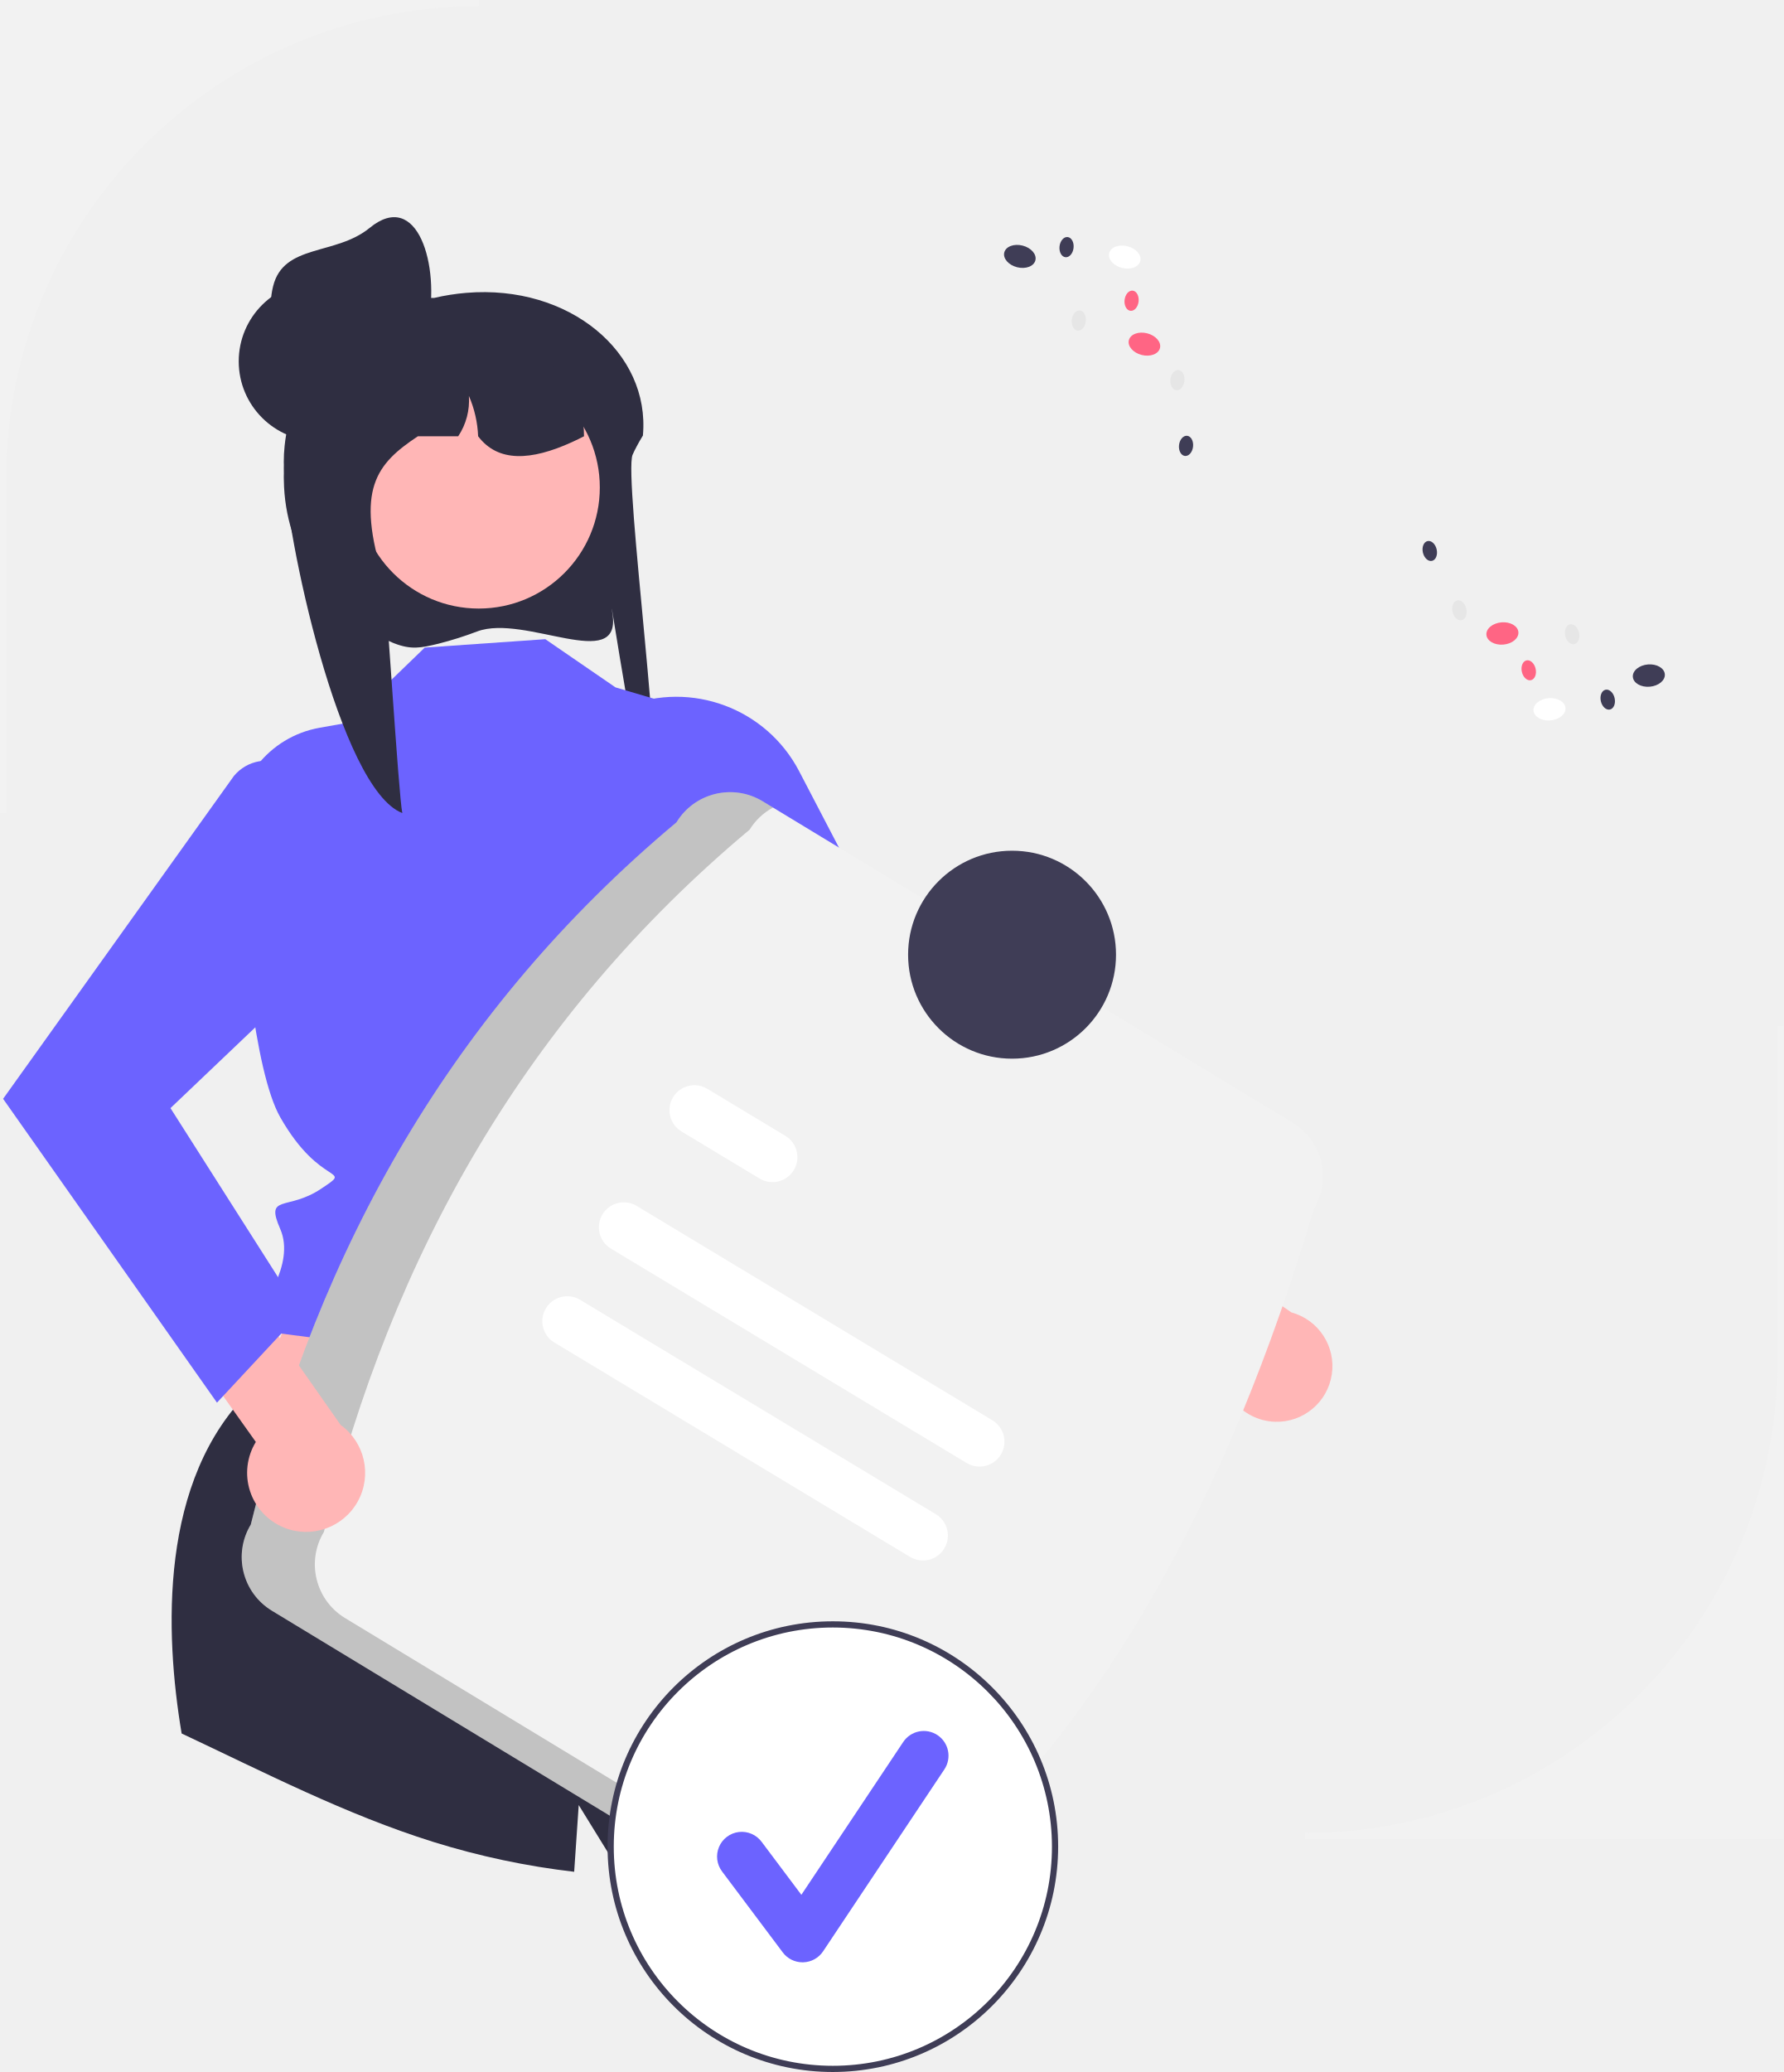
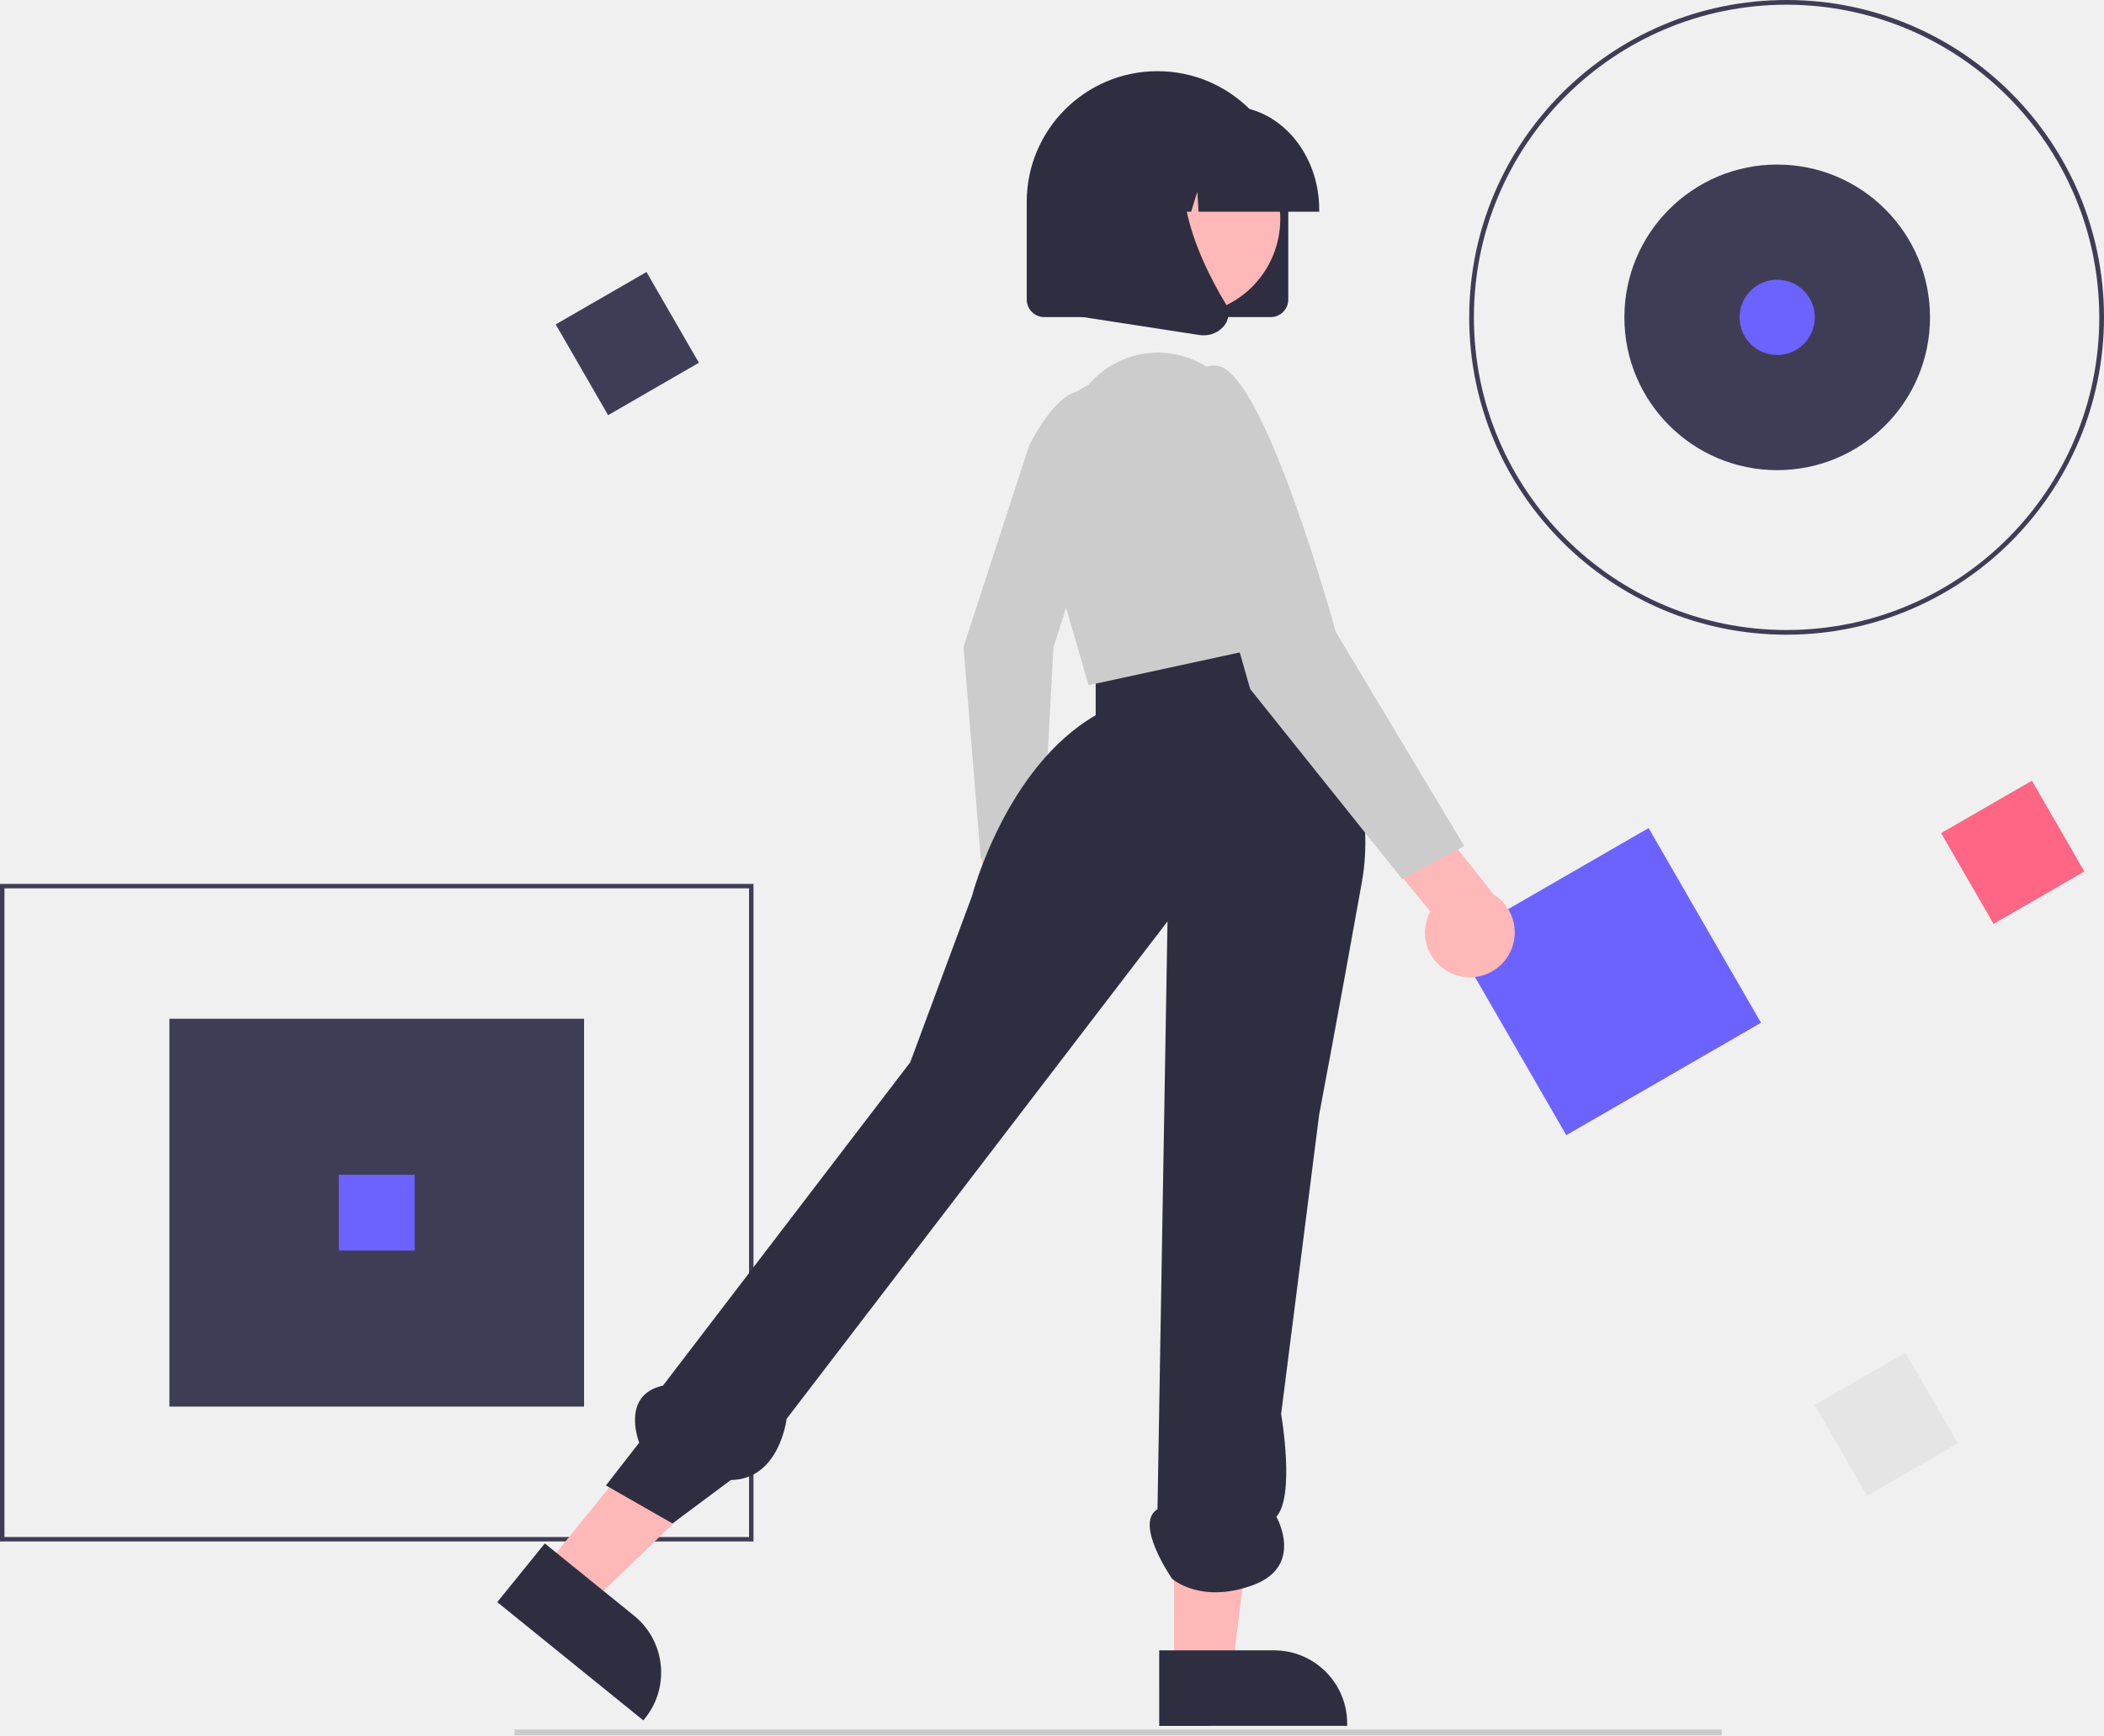
- <svg xmlns="http://www.w3.org/2000/svg" data-name="Layer 1" width="575.455" height="668.319" viewBox="0 0 575.455 668.319">
-   <path d="M887.728,709.088H733.272v-2h0A152.455,152.455,0,0,0,885.728,554.633V446.841h2Z" transform="translate(-312.2725 -115.8407)" fill="#f2f2f2" />
-   <path d="M466.29,319.488a114.228,114.228,0,0,1-12.558,3.971c-5.626,1.371-8.802,2.007-14.231-.101-.191-.074-.373-.147-.544-.219a57.679,57.679,0,0,1-35.105-52.299c-.027-.384-.027-.787-.027-1.18a56.192,56.192,0,0,1,.271-5.675,57.37,57.37,0,0,1,1.23-7.633l-.054-.01c-4.396-4.495-6.087-10.653-5.527-16.84A27.832,27.832,0,0,1,412.318,218.689a44.032,44.032,0,0,1,18.281-6.453,46.326,46.326,0,0,1,5.255-.305h16.499a71.282,71.282,0,0,1,10.357-1.633h.027c33.205-2.754,59.391,19.259,56.949,46.043-.018.03-.045.059-.063.089-.706,1.151-1.33,2.243-1.881,3.285-.534.974-.986,1.908-1.375,2.793-3.03,6.846,11.37,113.061,6.205,114.674-2.94.915-14.789-78.123-12.663-63.093C512.585,332.946,481.587,313.833,466.29,319.488Z" transform="translate(-312.2725 -115.8407)" fill="#2f2e41" />
-   <polygon points="204.039 395.654 250.068 493.714 73.005 475.781 109.966 381.645 204.039 395.654" fill="#ffb6b6" />
-   <path d="M608.711,708.101a257.909,257.909,0,0,1-95.64,12.81l-14.09-22.85s-.59,8.51-1.47,21.52a248.821,248.821,0,0,1-45.47-9.64c-28.11-8.79-54.46-22.41-81.17-34.97-5.41-32.25-7.44-81.98,22.47-110.93l160.99,29.5s25.83,19.32,18.92,26.24c-6.91,6.91-7.98,5.84-3.44,10.38,4.54,4.54,14.35,10.61,14.45,14.58C584.301,646.291,595.311,674.401,608.711,708.101Z" transform="translate(-312.2725 -115.8407)" fill="#2f2e41" />
-   <path d="M488.199,322.007l-38.895,2.714L424.165,349.013l-8.804,1.571A32.825,32.825,0,0,0,388.355,384.83c1.811,30.683,5.866,76.528,14.341,91.402,13.141,23.063,23.996,15.827,13.141,23.063s-18.142,1.55-13.141,12.986-6.758,26.105-6.758,26.105l-4.681,4.681,4.965,2.035L554.417,565.686s-13.679-61.502-5.124-76.61,29.296-60.777,10.785-78.646l-18.1-63.694-31.134-9.182Z" transform="translate(-312.2725 -115.8407)" fill="#6c63ff" />
-   <path d="M723.647,574.429A17.981,17.981,0,0,1,706.566,553.024L632.36,502.768l8.854-23.943L728.914,539.159a17.956,17.956,0,0,1-5.267,35.27Z" transform="translate(-312.2725 -115.8407)" fill="#ffb6b6" />
-   <path d="M514.05,343.728l-10.783,4.27,57.522,112.344,119.079,81.168,17.165-29.011-90.644-78.294-36.29-69.598A44.665,44.665,0,0,0,514.05,343.728Z" transform="translate(-312.2725 -115.8407)" fill="#6c63ff" />
-   <circle cx="154.455" cy="157.231" r="39.056" fill="#ffb6b6" />
-   <path d="M500.69,256.556c-.651.344-1.293.66-1.945.977-.678.326-1.357.651-2.044.959-13.07,5.925-23.717,6.585-30.175-1.936a36.169,36.169,0,0,0-2.976-13.007,20.903,20.903,0,0,1-3.446,13.007H447.097c-13.396,8.891-20.27,17.059-10.972,46.248.606,1.918,4.758,70.047,5.943,75.284-20.279-7.779-37.773-90.371-38.216-112.134-.027-.353-.027-.724-.027-1.085a47.554,47.554,0,0,1,.271-5.219,48.861,48.861,0,0,1,1.23-7.019l-.054-.009a18.331,18.331,0,0,1-5.527-15.486,44.664,44.664,0,0,1,12.41-11.126,79.196,79.196,0,0,1,13.586-5.102c.118-.027.217-.054.335-.081,1.429-.389,2.894-.742,4.36-1.049a81.869,81.869,0,0,1,9.145-1.384c.226-.009.443-.027.642-.027a6.853,6.853,0,0,1,3.491.959c.009,0,.009.009.027.009a6.89,6.89,0,0,1,3.356,5.861h14.491c.534,0,1.067.018,1.601.045,20.18.805,36.398,9.434,37.438,29.271C500.672,255.199,500.69,255.868,500.69,256.556Z" transform="translate(-312.2725 -115.8407)" fill="#2f2e41" />
-   <circle cx="102.747" cy="116.555" r="25.73" fill="#2f2e41" />
-   <path d="M450.344,220.495c-2.923,13.906-17.345,22.224-31.142,18.821a25.73,25.73,0,0,1-18.821-31.142c3.402-13.797,20.147-9.82,31.142-18.821C447.077,176.618,454.287,201.741,450.344,220.495Z" transform="translate(-312.2725 -115.8407)" fill="#2f2e41" />
-   <path d="M393.176,607.597c21.929-89.427,65.38-166.292,137.341-226.514a20.246,20.246,0,0,1,27.777-6.808L729.362,477.998a20.246,20.246,0,0,1,6.807,27.777c-27.466,91.762-68.605,171.388-137.341,226.514a20.245,20.245,0,0,1-27.777,6.808L399.984,635.374A20.246,20.246,0,0,1,393.176,607.597Z" transform="translate(-312.2725 -115.8407)" fill="#f2f2f2" />
-   <path d="M423.582,637.735a20.245,20.245,0,0,1-6.808-27.777c21.929-89.428,65.38-166.292,137.341-226.514a19.984,19.984,0,0,1,7.546-7.128l-3.366-2.041a20.246,20.246,0,0,0-27.777,6.807C458.556,441.305,415.105,518.169,393.176,607.597a20.245,20.245,0,0,0,6.808,27.777L571.052,739.097a20.156,20.156,0,0,0,20.232.32Z" transform="translate(-312.2725 -115.8407)" opacity="0.2" style="isolation:isolate" />
-   <path d="M624.201,587.772l-114.829-69.189a8.044,8.044,0,0,1,8.303-13.78l114.829,69.189a8.044,8.044,0,0,1-8.303,13.779Z" transform="translate(-312.2725 -115.8407)" fill="#fff" />
-   <path d="M557.401,496.021l-25.262-15.222a8.044,8.044,0,0,1,8.259-13.806l.043.026,25.262,15.222a8.044,8.044,0,0,1-8.303,13.779Z" transform="translate(-312.2725 -115.8407)" fill="#fff" />
-   <path d="M605.951,618.061l-114.829-69.189a8.044,8.044,0,0,1,8.286-13.79l.016.01,114.829,69.189a8.044,8.044,0,0,1-8.303,13.779Z" transform="translate(-312.2725 -115.8407)" fill="#fff" />
-   <circle cx="326.511" cy="307.935" r="33.539" fill="#3f3d56" />
-   <circle cx="268.698" cy="595.633" r="71.685" fill="#fff" />
-   <path d="M580.971,784.159a72.685,72.685,0,1,1,72.685-72.686A72.768,72.768,0,0,1,580.971,784.159Zm0-143.37a70.685,70.685,0,1,0,70.685,70.685A70.765,70.765,0,0,0,580.971,640.789Z" transform="translate(-312.2725 -115.8407)" fill="#3f3d56" />
-   <path d="M571.191,748.783a7.972,7.972,0,0,1-6.379-3.19L545.256,719.516a7.974,7.974,0,1,1,12.758-9.568l12.795,17.058,32.862-49.292a7.974,7.974,0,1,1,13.27,8.847L577.827,745.232a7.977,7.977,0,0,1-6.414,3.548C571.339,748.781,571.265,748.783,571.191,748.783Z" transform="translate(-312.2725 -115.8407)" fill="#6c63ff" />
-   <ellipse cx="812.172" cy="344.619" rx="5.177" ry="3.601" transform="translate(-338.6792 -45.39552) rotate(-4.88719)" fill="#fff" />
-   <ellipse cx="844.222" cy="333.746" rx="5.177" ry="3.601" transform="translate(-337.6364 -42.70455) rotate(-4.88719)" fill="#3f3d56" />
-   <ellipse cx="796.979" cy="320.166" rx="5.177" ry="3.601" transform="translate(-336.6512 -46.77873) rotate(-4.88719)" fill="#ff6584" />
-   <ellipse cx="783.121" cy="312.684" rx="2.276" ry="3.272" transform="translate(-361.93 64.44338) rotate(-12.7322)" fill="#e6e6e6" />
-   <ellipse cx="773.549" cy="293.556" rx="2.276" ry="3.272" transform="translate(-357.9496 61.86343) rotate(-12.7322)" fill="#3f3d56" />
-   <ellipse cx="819.473" cy="320.419" rx="2.276" ry="3.272" transform="translate(-362.7407 72.64536) rotate(-12.7322)" fill="#e6e6e6" />
-   <ellipse cx="805.474" cy="332.04" rx="2.276" ry="3.272" transform="translate(-365.6462 69.84586) rotate(-12.7322)" fill="#ff6584" />
-   <ellipse cx="830.959" cy="341.505" rx="2.276" ry="3.272" transform="translate(-367.1057 75.69535) rotate(-12.7322)" fill="#3f3d56" />
-   <ellipse cx="675.135" cy="198.762" rx="3.601" ry="5.177" transform="translate(4.33932 688.5405) rotate(-75.77932)" fill="#fff" />
-   <ellipse cx="641.291" cy="198.544" rx="3.601" ry="5.177" transform="translate(-20.9789 655.5694) rotate(-75.77932)" fill="#3f3d56" />
-   <ellipse cx="681.486" cy="226.84" rx="3.601" ry="5.177" transform="translate(-18.0879 715.8777) rotate(-75.77932)" fill="#ff6584" />
-   <ellipse cx="692.131" cy="238.447" rx="3.272" ry="2.276" transform="translate(66.02744 783.9782) rotate(-83.62433)" fill="#e6e6e6" />
-   <ellipse cx="694.914" cy="259.655" rx="3.272" ry="2.276" transform="translate(47.42466 805.5966) rotate(-83.62433)" fill="#3f3d56" />
-   <ellipse cx="660.314" cy="219.239" rx="3.272" ry="2.276" transform="translate(56.83259 735.2825) rotate(-83.62433)" fill="#e6e6e6" />
-   <ellipse cx="677.346" cy="212.841" rx="3.272" ry="2.276" transform="translate(78.33185 746.5209) rotate(-83.62433)" fill="#ff6584" />
-   <ellipse cx="656.363" cy="195.554" rx="3.272" ry="2.276" transform="translate(76.85916 710.3015) rotate(-83.62433)" fill="#3f3d56" />
-   <path d="M314.272,378.088h-2V115.841H466.728v2h-0A152.455,152.455,0,0,0,314.272,270.296Z" transform="translate(-312.2725 -115.8407)" fill="#f2f2f2" />
-   <path d="M403.842,608.544a19.072,19.072,0,0,1-9.035-27.606l-55.105-77.461L357.38,482.968l64.777,92.48a19.046,19.046,0,0,1-18.314,33.096Z" transform="translate(-312.2725 -115.8407)" fill="#ffb6b6" />
-   <path d="M405.109,363.073h0a13.6,13.6,0,0,0-17.382,3.06L313.272,470.262l69,98,27-29-42-66,55.818-53.145A44.665,44.665,0,0,0,405.109,363.073Z" transform="translate(-312.2725 -115.8407)" fill="#6c63ff" />
+ <svg xmlns="http://www.w3.org/2000/svg" data-name="Layer 1" width="732" height="603.793" viewBox="0 0 732 603.793">
+   <rect x="58.945" y="354.474" width="144.26" height="134.953" fill="#3f3d56" />
+   <path d="M496.15,684.454H234V455.655H496.15Zm-260.598-1.551H494.598V457.206H235.551Z" transform="translate(-234 -148.1036)" fill="#3f3d56" />
+   <path d="M855.575,368.954A110.425,110.425,0,1,1,966,258.529,110.55,110.55,0,0,1,855.575,368.954Zm0-219.214A108.789,108.789,0,1,0,964.364,258.529,108.912,108.912,0,0,0,855.575,149.74Z" transform="translate(-234 -148.1036)" fill="#3f3d56" />
+   <circle cx="618.303" cy="110.425" r="53.168" fill="#3f3d56" />
+   <rect x="916.008" y="426.422" width="36.469" height="36.469" transform="translate(-331.1634 378.59) rotate(-30)" fill="#ff6584" />
+   <rect x="434.008" y="249.422" width="36.469" height="36.469" transform="translate(-307.2392 113.8765) rotate(-30)" fill="#3f3d56" />
+   <rect x="872.008" y="625.422" width="36.469" height="36.469" transform="translate(-436.5583 383.2509) rotate(-30)" fill="#e5e5e5" />
+   <rect x="117.89" y="408.766" width="26.37" height="26.37" fill="#6c63ff" />
+   <circle cx="618.303" cy="110.425" r="13.087" fill="#6c63ff" />
+   <rect x="754.128" y="450.542" width="78.228" height="78.228" transform="translate(-372.5539 314.1189) rotate(-30)" fill="#6c63ff" />
+   <rect x="179" y="601.793" width="420" height="2" fill="#cbcbcb" />
+   <path d="M572.389,480.146a13.554,13.554,0,0,1,4.381-20.317l-2.83-30.844,18.324-6.292L595.649,466.308a13.628,13.628,0,0,1-23.26,13.838Z" transform="translate(-234 -148.1036)" fill="#ffb8b8" />
+   <path d="M592.061,303.121s12.575-26.39,23.749-17.107-15.319,87.312-15.319,87.312l-4.029,75.749-21.236-2.123-6.004-73.8Z" transform="translate(-234 -148.1036)" fill="#ccc" />
+   <polygon points="189.39 545.442 205.154 558.203 261.875 503.472 238.609 484.639 189.39 545.442" fill="#ffb8b8" />
+   <path d="M423.535,685.144l31.045,25.13.001.001a25.455,25.455,0,0,1,3.768,35.799l-.52.643L407,705.572Z" transform="translate(-234 -148.1036)" fill="#2f2e41" />
+   <polygon points="408.471 580.865 428.753 580.864 438.401 502.636 408.468 502.637 408.471 580.865" fill="#ffb8b8" />
+   <path d="M637.298,722.347l39.941-.002h.002a25.455,25.455,0,0,1,25.454,25.453v.827l-65.395.002Z" transform="translate(-234 -148.1036)" fill="#2f2e41" />
+   <path d="M678.059,362.227s38.049,46.32,29.777,92.64-14.889,81.06-14.889,81.06l-13.234,104.221s4.963,28.384-1.654,35.698c0,0,9.926,17.24-8.271,23.857s-28.016-2.286-28.016-2.286-13.342-19.22-5.07-24.183l3.484-204.53L507.667,641.803s-2.436,21.056-19.415,21.281L467.964,678.198,444.804,664.963,456.384,650.075s-6.617-16.543,8.271-19.852l86.023-112.492,21.506-57.9s11.58-44.666,43.012-62.863v-19.363Z" transform="translate(-234 -148.1036)" fill="#2f2e41" />
+   <path d="M612.715,281.994l0,0a31.589,31.589,0,0,1,41.637-5.879l1.374.916,0,0A121.937,121.937,0,0,1,684.271,335.802l6.195,33.87-77.752,16.843-18.228-62.864a35.515,35.515,0,0,1,18.228-41.657Z" transform="translate(-234 -148.1036)" fill="#ccc" />
+   <path d="M740.456,487.347a15.512,15.512,0,0,1-8.849-22.079L709.178,437.818l13.357-17.699,31.13,39.21a15.596,15.596,0,0,1-13.209,28.018Z" transform="translate(-234 -148.1036)" fill="#ffb8b8" />
+   <path d="M645.801,306.809s-4.963-33.086,11.58-31.432,41.357,92.64,41.357,92.64L743.404,442.461l-21.506,11.58L668.961,387.869Z" transform="translate(-234 -148.1036)" fill="#ccc" />
+   <path d="M676.095,258.438H597.318a6.119,6.119,0,0,1-6.112-6.112V218.371a45.5,45.5,0,1,1,91,0v33.955A6.119,6.119,0,0,1,676.095,258.438Z" transform="translate(-234 -148.1036)" fill="#2f2e41" />
+   <circle cx="646.056" cy="224.289" r="33.359" transform="translate(-94.63419 535.4879) rotate(-61.33682)" fill="#ffb8b8" />
+   <path d="M692.971,221.767H650.989l-.431-6.916-2.152,6.916h-6.464l-.853-13.707-4.266,13.707H624.314v-.679c0-19.847,14.072-35.993,31.369-35.993h5.919c17.297,0,31.369,16.146,31.369,35.993Z" transform="translate(-234 -148.1036)" fill="#2f2e41" />
+   <path d="M652.726,264.777a10.101,10.101,0,0,1-1.532-.118l-49.969-7.697v-52.047a20.047,20.047,0,0,1,20.047-20.047h34.96l-1.362,1.386c-18.948,19.291-4.673,50.571,5.523,67.499a6.671,6.671,0,0,1-.678,7.907A9.078,9.078,0,0,1,652.726,264.777Z" transform="translate(-234 -148.1036)" fill="#2f2e41" />
</svg>
